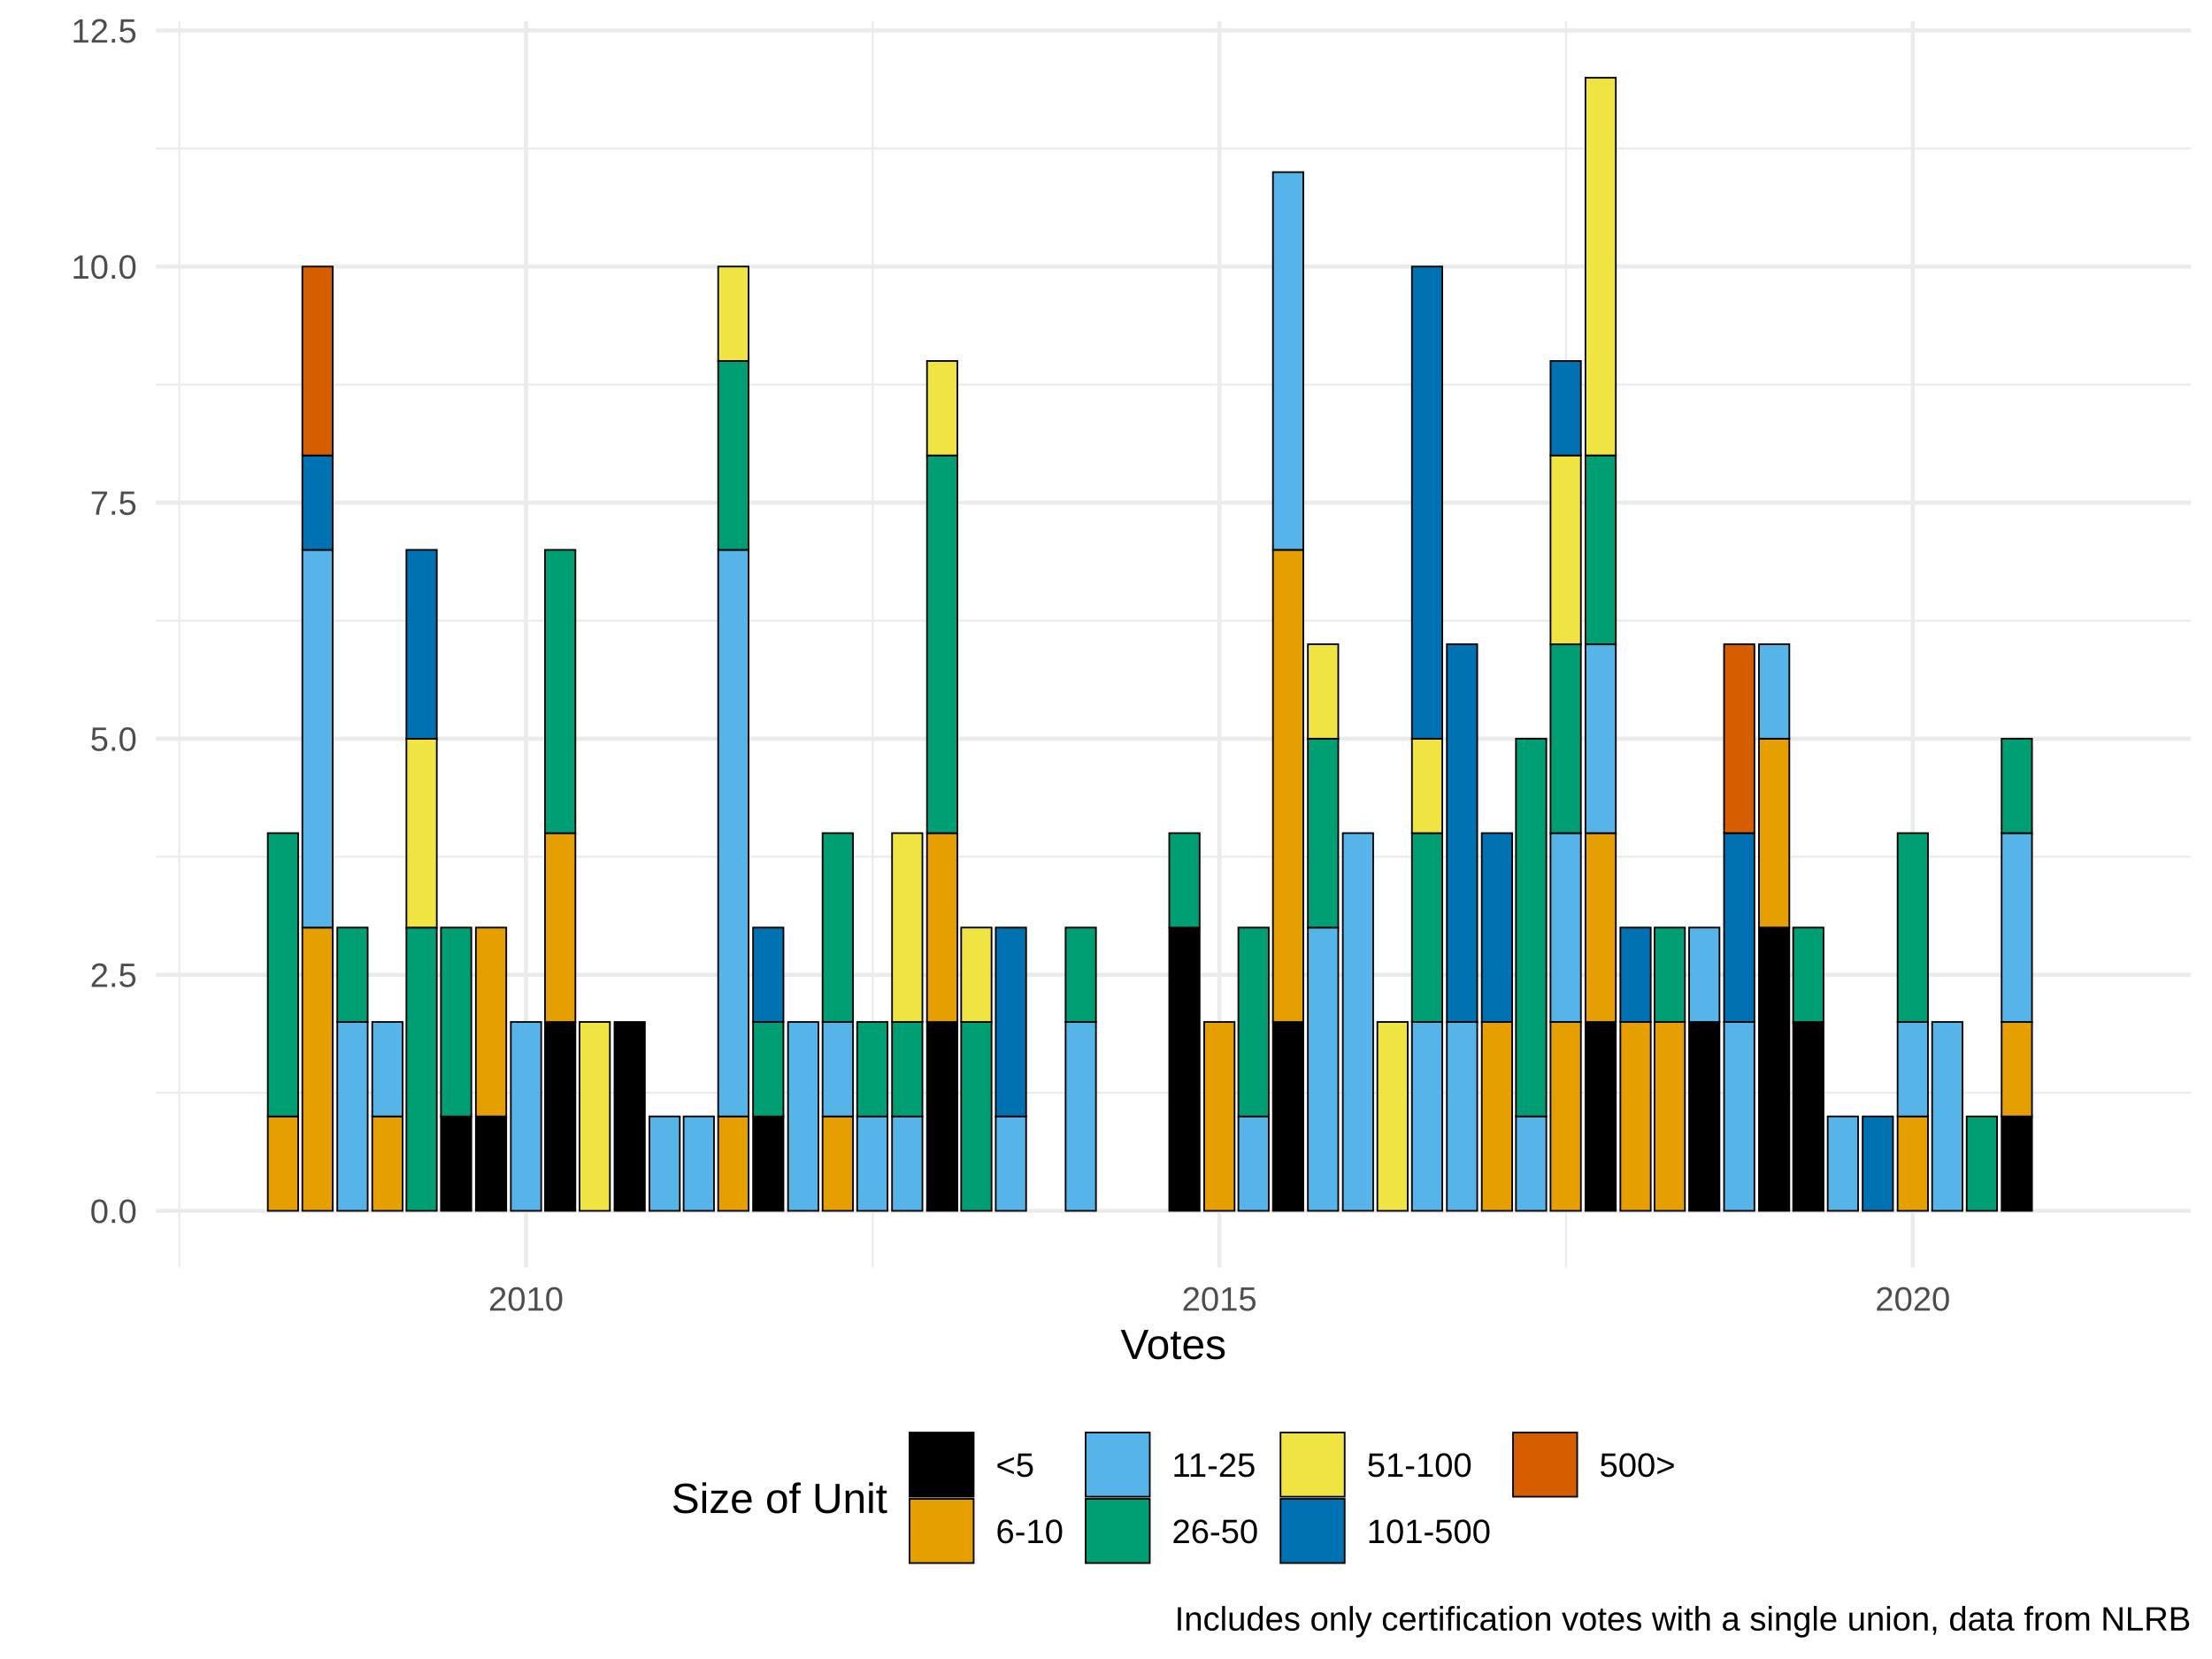
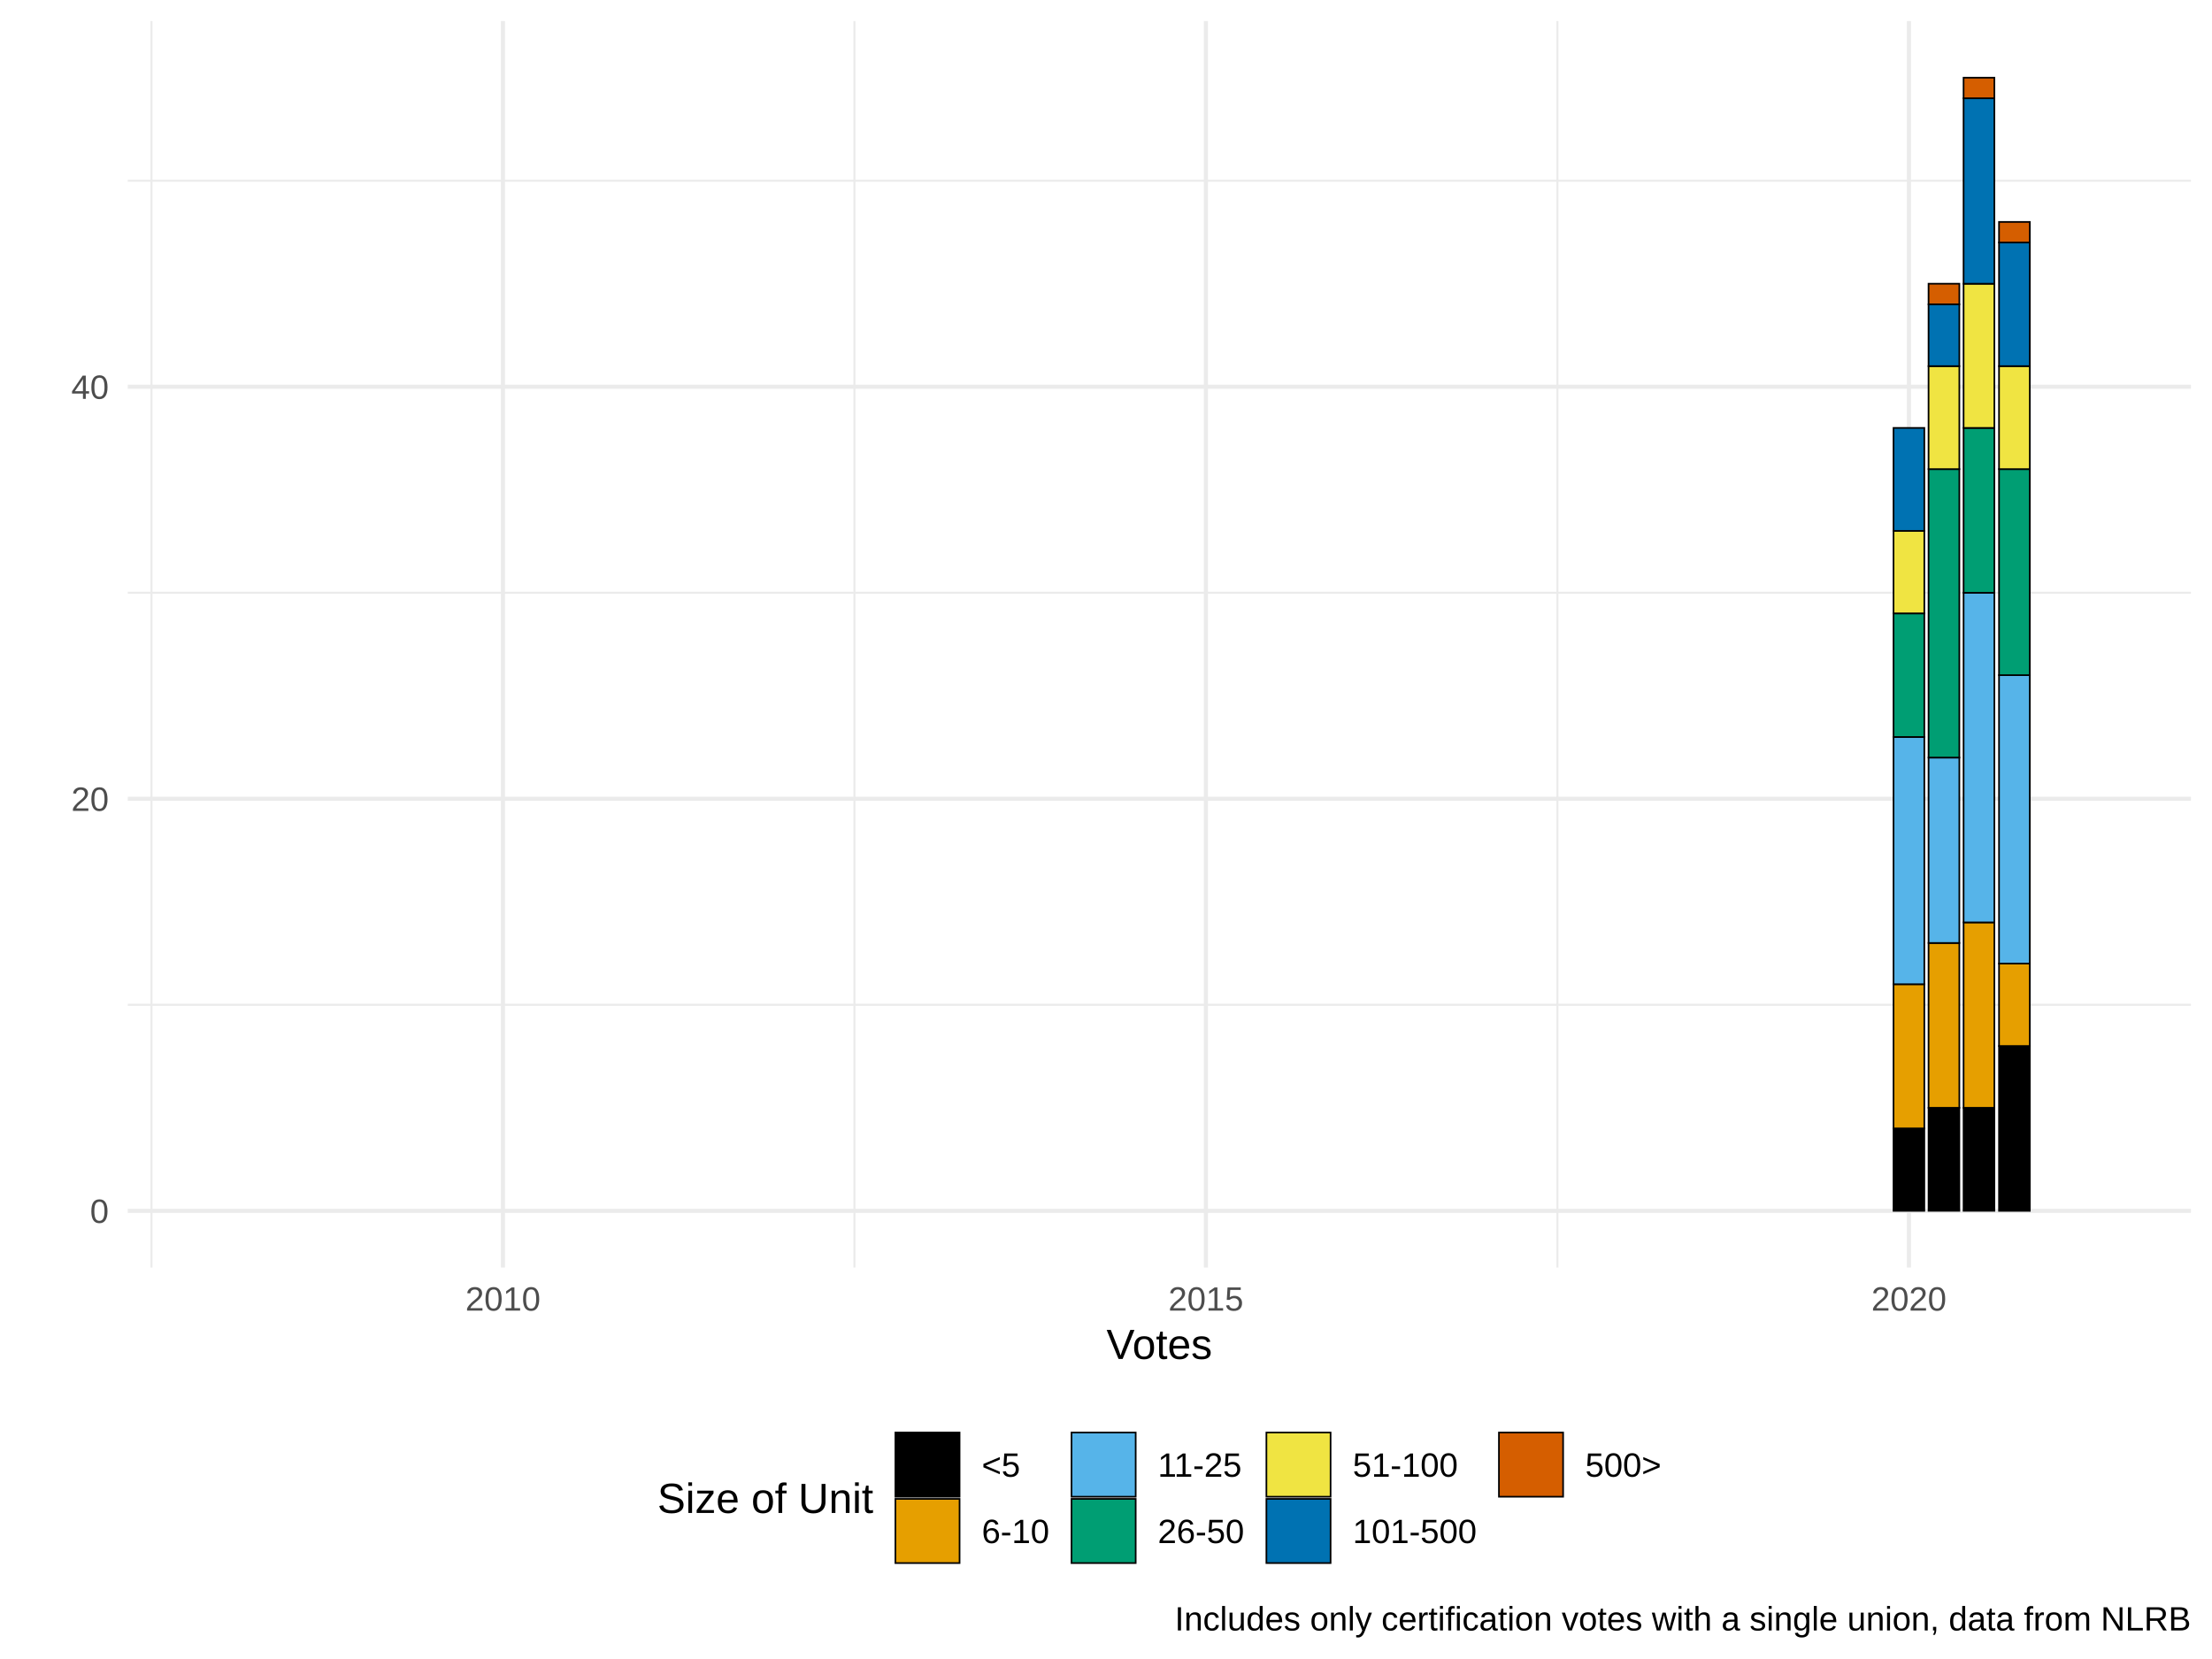
<svg xmlns="http://www.w3.org/2000/svg" class="svglite" width="576.00pt" height="432.00pt" viewBox="0 0 576.00 432.00">
  <defs>
    <style type="text/css">
    .svglite line, .svglite polyline, .svglite polygon, .svglite path, .svglite rect, .svglite circle {
      fill: none;
      stroke: #000000;
      stroke-linecap: round;
      stroke-linejoin: round;
      stroke-miterlimit: 10.00;
    }
  </style>
  </defs>
  <rect width="100%" height="100%" style="stroke: none; fill: #FFFFFF;" />
  <defs>
    <clipPath id="cpMC4wMHw1NzYuMDB8MC4wMHw0MzIuMDA=">
      <rect x="0.00" y="0.00" width="576.00" height="432.00" />
    </clipPath>
  </defs>
  <g clip-path="url(#cpMC4wMHw1NzYuMDB8MC4wMHw0MzIuMDA=)">
</g>
  <defs>
-     <clipPath id="cpNDAuNjB8NTcwLjUyfDUuNDh8MzMwLjA1">
-       <rect x="40.60" y="5.48" width="529.92" height="324.57" />
+     <clipPath id="cpMzMuMjd8NTcwLjUyfDUuNDh8MzMwLjA1">
+       <rect x="33.27" y="5.48" width="537.25" height="324.57" />
    </clipPath>
  </defs>
-   <g clip-path="url(#cpNDAuNjB8NTcwLjUyfDUuNDh8MzMwLjA1)">
-     <polyline points="40.60,284.56 570.52,284.56 " style="stroke-width: 0.53; stroke: #EBEBEB; stroke-linecap: butt;" />
-     <polyline points="40.60,223.09 570.52,223.09 " style="stroke-width: 0.53; stroke: #EBEBEB; stroke-linecap: butt;" />
-     <polyline points="40.60,161.62 570.52,161.62 " style="stroke-width: 0.53; stroke: #EBEBEB; stroke-linecap: butt;" />
-     <polyline points="40.60,100.15 570.52,100.15 " style="stroke-width: 0.53; stroke: #EBEBEB; stroke-linecap: butt;" />
-     <polyline points="40.60,38.67 570.52,38.67 " style="stroke-width: 0.53; stroke: #EBEBEB; stroke-linecap: butt;" />
-     <polyline points="46.70,330.05 46.70,5.48 " style="stroke-width: 0.53; stroke: #EBEBEB; stroke-linecap: butt;" />
-     <polyline points="227.25,330.05 227.25,5.48 " style="stroke-width: 0.53; stroke: #EBEBEB; stroke-linecap: butt;" />
-     <polyline points="407.80,330.05 407.80,5.48 " style="stroke-width: 0.53; stroke: #EBEBEB; stroke-linecap: butt;" />
-     <polyline points="40.60,315.30 570.52,315.30 " style="stroke-width: 1.07; stroke: #EBEBEB; stroke-linecap: butt;" />
-     <polyline points="40.60,253.83 570.52,253.83 " style="stroke-width: 1.07; stroke: #EBEBEB; stroke-linecap: butt;" />
-     <polyline points="40.60,192.35 570.52,192.35 " style="stroke-width: 1.07; stroke: #EBEBEB; stroke-linecap: butt;" />
-     <polyline points="40.60,130.88 570.52,130.88 " style="stroke-width: 1.07; stroke: #EBEBEB; stroke-linecap: butt;" />
-     <polyline points="40.60,69.41 570.52,69.41 " style="stroke-width: 1.07; stroke: #EBEBEB; stroke-linecap: butt;" />
-     <polyline points="40.60,7.94 570.52,7.94 " style="stroke-width: 1.07; stroke: #EBEBEB; stroke-linecap: butt;" />
-     <polyline points="136.97,330.05 136.97,5.48 " style="stroke-width: 1.07; stroke: #EBEBEB; stroke-linecap: butt;" />
-     <polyline points="317.53,330.05 317.53,5.48 " style="stroke-width: 1.07; stroke: #EBEBEB; stroke-linecap: butt;" />
-     <polyline points="498.08,330.05 498.08,5.48 " style="stroke-width: 1.07; stroke: #EBEBEB; stroke-linecap: butt;" />
-     <rect x="114.82" y="290.71" width="7.91" height="24.59" style="stroke-width: 0.43; stroke-linecap: square; stroke-linejoin: miter; fill: #000000;" />
-     <rect x="123.92" y="290.71" width="7.91" height="24.59" style="stroke-width: 0.43; stroke-linecap: square; stroke-linejoin: miter; fill: #000000;" />
-     <rect x="141.92" y="266.12" width="7.91" height="49.18" style="stroke-width: 0.43; stroke-linecap: square; stroke-linejoin: miter; fill: #000000;" />
-     <rect x="160.01" y="266.12" width="7.91" height="49.18" style="stroke-width: 0.43; stroke-linecap: square; stroke-linejoin: miter; fill: #000000;" />
-     <rect x="196.10" y="290.71" width="7.91" height="24.59" style="stroke-width: 0.43; stroke-linecap: square; stroke-linejoin: miter; fill: #000000;" />
-     <rect x="241.39" y="266.12" width="7.91" height="49.18" style="stroke-width: 0.43; stroke-linecap: square; stroke-linejoin: miter; fill: #000000;" />
-     <rect x="304.47" y="241.53" width="7.91" height="73.77" style="stroke-width: 0.43; stroke-linecap: square; stroke-linejoin: miter; fill: #000000;" />
-     <rect x="331.47" y="266.12" width="7.91" height="49.18" style="stroke-width: 0.43; stroke-linecap: square; stroke-linejoin: miter; fill: #000000;" />
-     <rect x="412.85" y="266.12" width="7.91" height="49.18" style="stroke-width: 0.43; stroke-linecap: square; stroke-linejoin: miter; fill: #000000;" />
-     <rect x="439.84" y="266.12" width="7.91" height="49.18" style="stroke-width: 0.43; stroke-linecap: square; stroke-linejoin: miter; fill: #000000;" />
-     <rect x="458.03" y="241.53" width="7.91" height="73.77" style="stroke-width: 0.43; stroke-linecap: square; stroke-linejoin: miter; fill: #000000;" />
-     <rect x="466.93" y="266.12" width="7.91" height="49.18" style="stroke-width: 0.43; stroke-linecap: square; stroke-linejoin: miter; fill: #000000;" />
-     <rect x="521.22" y="290.71" width="7.91" height="24.59" style="stroke-width: 0.43; stroke-linecap: square; stroke-linejoin: miter; fill: #000000;" />
-     <rect x="69.73" y="290.71" width="7.91" height="24.59" style="stroke-width: 0.43; stroke-linecap: square; stroke-linejoin: miter; fill: #E69F00;" />
-     <rect x="78.73" y="241.53" width="7.91" height="73.77" style="stroke-width: 0.43; stroke-linecap: square; stroke-linejoin: miter; fill: #E69F00;" />
-     <rect x="96.93" y="290.71" width="7.91" height="24.59" style="stroke-width: 0.43; stroke-linecap: square; stroke-linejoin: miter; fill: #E69F00;" />
-     <rect x="123.92" y="241.53" width="7.91" height="49.18" style="stroke-width: 0.43; stroke-linecap: square; stroke-linejoin: miter; fill: #E69F00;" />
-     <rect x="141.92" y="216.94" width="7.91" height="49.18" style="stroke-width: 0.43; stroke-linecap: square; stroke-linejoin: miter; fill: #E69F00;" />
-     <rect x="187.01" y="290.71" width="7.91" height="24.59" style="stroke-width: 0.43; stroke-linecap: square; stroke-linejoin: miter; fill: #E69F00;" />
-     <rect x="214.20" y="290.71" width="7.91" height="24.59" style="stroke-width: 0.43; stroke-linecap: square; stroke-linejoin: miter; fill: #E69F00;" />
-     <rect x="241.39" y="216.94" width="7.91" height="49.18" style="stroke-width: 0.43; stroke-linecap: square; stroke-linejoin: miter; fill: #E69F00;" />
-     <rect x="313.57" y="266.12" width="7.91" height="49.18" style="stroke-width: 0.43; stroke-linecap: square; stroke-linejoin: miter; fill: #E69F00;" />
-     <rect x="331.47" y="143.18" width="7.91" height="122.94" style="stroke-width: 0.43; stroke-linecap: square; stroke-linejoin: miter; fill: #E69F00;" />
-     <rect x="385.85" y="266.12" width="7.91" height="49.18" style="stroke-width: 0.43; stroke-linecap: square; stroke-linejoin: miter; fill: #E69F00;" />
-     <rect x="403.75" y="266.12" width="7.91" height="49.18" style="stroke-width: 0.43; stroke-linecap: square; stroke-linejoin: miter; fill: #E69F00;" />
-     <rect x="412.85" y="216.94" width="7.91" height="49.18" style="stroke-width: 0.43; stroke-linecap: square; stroke-linejoin: miter; fill: #E69F00;" />
-     <rect x="421.94" y="266.12" width="7.91" height="49.18" style="stroke-width: 0.43; stroke-linecap: square; stroke-linejoin: miter; fill: #E69F00;" />
-     <rect x="430.84" y="266.12" width="7.91" height="49.18" style="stroke-width: 0.43; stroke-linecap: square; stroke-linejoin: miter; fill: #E69F00;" />
-     <rect x="458.03" y="192.35" width="7.91" height="49.18" style="stroke-width: 0.43; stroke-linecap: square; stroke-linejoin: miter; fill: #E69F00;" />
-     <rect x="494.13" y="290.71" width="7.91" height="24.59" style="stroke-width: 0.43; stroke-linecap: square; stroke-linejoin: miter; fill: #E69F00;" />
-     <rect x="521.22" y="266.12" width="7.91" height="24.59" style="stroke-width: 0.43; stroke-linecap: square; stroke-linejoin: miter; fill: #E69F00;" />
-     <rect x="78.73" y="143.18" width="7.91" height="98.35" style="stroke-width: 0.43; stroke-linecap: square; stroke-linejoin: miter; fill: #56B4E9;" />
-     <rect x="87.83" y="266.12" width="7.91" height="49.18" style="stroke-width: 0.43; stroke-linecap: square; stroke-linejoin: miter; fill: #56B4E9;" />
-     <rect x="96.93" y="266.12" width="7.91" height="24.59" style="stroke-width: 0.43; stroke-linecap: square; stroke-linejoin: miter; fill: #56B4E9;" />
-     <rect x="133.02" y="266.12" width="7.91" height="49.18" style="stroke-width: 0.43; stroke-linecap: square; stroke-linejoin: miter; fill: #56B4E9;" />
-     <rect x="169.11" y="290.71" width="7.91" height="24.59" style="stroke-width: 0.43; stroke-linecap: square; stroke-linejoin: miter; fill: #56B4E9;" />
-     <rect x="178.01" y="290.71" width="7.91" height="24.59" style="stroke-width: 0.43; stroke-linecap: square; stroke-linejoin: miter; fill: #56B4E9;" />
-     <rect x="187.01" y="143.18" width="7.91" height="147.53" style="stroke-width: 0.43; stroke-linecap: square; stroke-linejoin: miter; fill: #56B4E9;" />
-     <rect x="205.20" y="266.12" width="7.91" height="49.18" style="stroke-width: 0.43; stroke-linecap: square; stroke-linejoin: miter; fill: #56B4E9;" />
-     <rect x="214.20" y="266.12" width="7.91" height="24.59" style="stroke-width: 0.43; stroke-linecap: square; stroke-linejoin: miter; fill: #56B4E9;" />
-     <rect x="223.20" y="290.71" width="7.91" height="24.59" style="stroke-width: 0.43; stroke-linecap: square; stroke-linejoin: miter; fill: #56B4E9;" />
-     <rect x="232.29" y="290.71" width="7.91" height="24.59" style="stroke-width: 0.43; stroke-linecap: square; stroke-linejoin: miter; fill: #56B4E9;" />
-     <rect x="259.29" y="290.71" width="7.91" height="24.59" style="stroke-width: 0.43; stroke-linecap: square; stroke-linejoin: miter; fill: #56B4E9;" />
-     <rect x="277.48" y="266.12" width="7.91" height="49.18" style="stroke-width: 0.43; stroke-linecap: square; stroke-linejoin: miter; fill: #56B4E9;" />
-     <rect x="322.47" y="290.71" width="7.91" height="24.59" style="stroke-width: 0.43; stroke-linecap: square; stroke-linejoin: miter; fill: #56B4E9;" />
-     <rect x="331.47" y="44.82" width="7.91" height="98.35" style="stroke-width: 0.43; stroke-linecap: square; stroke-linejoin: miter; fill: #56B4E9;" />
-     <rect x="340.57" y="241.53" width="7.91" height="73.77" style="stroke-width: 0.43; stroke-linecap: square; stroke-linejoin: miter; fill: #56B4E9;" />
-     <rect x="349.66" y="216.94" width="7.91" height="98.35" style="stroke-width: 0.43; stroke-linecap: square; stroke-linejoin: miter; fill: #56B4E9;" />
-     <rect x="367.66" y="266.12" width="7.91" height="49.18" style="stroke-width: 0.43; stroke-linecap: square; stroke-linejoin: miter; fill: #56B4E9;" />
-     <rect x="376.76" y="266.12" width="7.91" height="49.18" style="stroke-width: 0.43; stroke-linecap: square; stroke-linejoin: miter; fill: #56B4E9;" />
-     <rect x="394.75" y="290.71" width="7.91" height="24.59" style="stroke-width: 0.43; stroke-linecap: square; stroke-linejoin: miter; fill: #56B4E9;" />
-     <rect x="403.75" y="216.94" width="7.91" height="49.18" style="stroke-width: 0.43; stroke-linecap: square; stroke-linejoin: miter; fill: #56B4E9;" />
-     <rect x="412.85" y="167.76" width="7.91" height="49.18" style="stroke-width: 0.43; stroke-linecap: square; stroke-linejoin: miter; fill: #56B4E9;" />
-     <rect x="439.84" y="241.53" width="7.91" height="24.59" style="stroke-width: 0.43; stroke-linecap: square; stroke-linejoin: miter; fill: #56B4E9;" />
-     <rect x="448.94" y="266.12" width="7.91" height="49.18" style="stroke-width: 0.43; stroke-linecap: square; stroke-linejoin: miter; fill: #56B4E9;" />
-     <rect x="458.03" y="167.76" width="7.91" height="24.59" style="stroke-width: 0.43; stroke-linecap: square; stroke-linejoin: miter; fill: #56B4E9;" />
-     <rect x="475.93" y="290.71" width="7.91" height="24.59" style="stroke-width: 0.43; stroke-linecap: square; stroke-linejoin: miter; fill: #56B4E9;" />
-     <rect x="494.13" y="266.12" width="7.91" height="24.59" style="stroke-width: 0.43; stroke-linecap: square; stroke-linejoin: miter; fill: #56B4E9;" />
-     <rect x="503.12" y="266.12" width="7.91" height="49.18" style="stroke-width: 0.43; stroke-linecap: square; stroke-linejoin: miter; fill: #56B4E9;" />
-     <rect x="521.22" y="216.94" width="7.91" height="49.18" style="stroke-width: 0.43; stroke-linecap: square; stroke-linejoin: miter; fill: #56B4E9;" />
-     <rect x="69.73" y="216.94" width="7.91" height="73.77" style="stroke-width: 0.43; stroke-linecap: square; stroke-linejoin: miter; fill: #009E73;" />
-     <rect x="87.83" y="241.53" width="7.91" height="24.59" style="stroke-width: 0.43; stroke-linecap: square; stroke-linejoin: miter; fill: #009E73;" />
-     <rect x="105.83" y="241.53" width="7.91" height="73.77" style="stroke-width: 0.43; stroke-linecap: square; stroke-linejoin: miter; fill: #009E73;" />
-     <rect x="114.82" y="241.53" width="7.91" height="49.18" style="stroke-width: 0.43; stroke-linecap: square; stroke-linejoin: miter; fill: #009E73;" />
-     <rect x="141.92" y="143.18" width="7.91" height="73.77" style="stroke-width: 0.43; stroke-linecap: square; stroke-linejoin: miter; fill: #009E73;" />
-     <rect x="187.01" y="94.00" width="7.91" height="49.18" style="stroke-width: 0.43; stroke-linecap: square; stroke-linejoin: miter; fill: #009E73;" />
-     <rect x="196.10" y="266.12" width="7.91" height="24.59" style="stroke-width: 0.43; stroke-linecap: square; stroke-linejoin: miter; fill: #009E73;" />
-     <rect x="214.20" y="216.94" width="7.91" height="49.18" style="stroke-width: 0.43; stroke-linecap: square; stroke-linejoin: miter; fill: #009E73;" />
-     <rect x="223.20" y="266.12" width="7.91" height="24.59" style="stroke-width: 0.43; stroke-linecap: square; stroke-linejoin: miter; fill: #009E73;" />
-     <rect x="232.29" y="266.12" width="7.91" height="24.59" style="stroke-width: 0.43; stroke-linecap: square; stroke-linejoin: miter; fill: #009E73;" />
-     <rect x="241.39" y="118.59" width="7.91" height="98.35" style="stroke-width: 0.43; stroke-linecap: square; stroke-linejoin: miter; fill: #009E73;" />
-     <rect x="250.29" y="266.12" width="7.91" height="49.18" style="stroke-width: 0.43; stroke-linecap: square; stroke-linejoin: miter; fill: #009E73;" />
-     <rect x="277.48" y="241.53" width="7.91" height="24.59" style="stroke-width: 0.43; stroke-linecap: square; stroke-linejoin: miter; fill: #009E73;" />
-     <rect x="304.47" y="216.94" width="7.91" height="24.59" style="stroke-width: 0.43; stroke-linecap: square; stroke-linejoin: miter; fill: #009E73;" />
-     <rect x="322.47" y="241.53" width="7.91" height="49.18" style="stroke-width: 0.43; stroke-linecap: square; stroke-linejoin: miter; fill: #009E73;" />
-     <rect x="340.57" y="192.35" width="7.91" height="49.18" style="stroke-width: 0.43; stroke-linecap: square; stroke-linejoin: miter; fill: #009E73;" />
-     <rect x="367.66" y="216.94" width="7.91" height="49.18" style="stroke-width: 0.43; stroke-linecap: square; stroke-linejoin: miter; fill: #009E73;" />
-     <rect x="394.75" y="192.35" width="7.91" height="98.35" style="stroke-width: 0.43; stroke-linecap: square; stroke-linejoin: miter; fill: #009E73;" />
-     <rect x="403.75" y="167.76" width="7.91" height="49.18" style="stroke-width: 0.43; stroke-linecap: square; stroke-linejoin: miter; fill: #009E73;" />
-     <rect x="412.85" y="118.59" width="7.91" height="49.18" style="stroke-width: 0.43; stroke-linecap: square; stroke-linejoin: miter; fill: #009E73;" />
-     <rect x="430.84" y="241.53" width="7.91" height="24.59" style="stroke-width: 0.43; stroke-linecap: square; stroke-linejoin: miter; fill: #009E73;" />
-     <rect x="466.93" y="241.53" width="7.91" height="24.59" style="stroke-width: 0.43; stroke-linecap: square; stroke-linejoin: miter; fill: #009E73;" />
-     <rect x="494.13" y="216.94" width="7.91" height="49.18" style="stroke-width: 0.43; stroke-linecap: square; stroke-linejoin: miter; fill: #009E73;" />
-     <rect x="512.12" y="290.71" width="7.91" height="24.59" style="stroke-width: 0.43; stroke-linecap: square; stroke-linejoin: miter; fill: #009E73;" />
-     <rect x="521.22" y="192.35" width="7.91" height="24.59" style="stroke-width: 0.43; stroke-linecap: square; stroke-linejoin: miter; fill: #009E73;" />
-     <rect x="105.83" y="192.35" width="7.91" height="49.18" style="stroke-width: 0.43; stroke-linecap: square; stroke-linejoin: miter; fill: #F0E442;" />
-     <rect x="150.91" y="266.12" width="7.91" height="49.18" style="stroke-width: 0.43; stroke-linecap: square; stroke-linejoin: miter; fill: #F0E442;" />
-     <rect x="187.01" y="69.41" width="7.91" height="24.59" style="stroke-width: 0.43; stroke-linecap: square; stroke-linejoin: miter; fill: #F0E442;" />
-     <rect x="232.29" y="216.94" width="7.91" height="49.18" style="stroke-width: 0.43; stroke-linecap: square; stroke-linejoin: miter; fill: #F0E442;" />
-     <rect x="241.39" y="94.00" width="7.91" height="24.59" style="stroke-width: 0.43; stroke-linecap: square; stroke-linejoin: miter; fill: #F0E442;" />
-     <rect x="250.29" y="241.53" width="7.91" height="24.59" style="stroke-width: 0.43; stroke-linecap: square; stroke-linejoin: miter; fill: #F0E442;" />
-     <rect x="340.57" y="167.76" width="7.91" height="24.59" style="stroke-width: 0.43; stroke-linecap: square; stroke-linejoin: miter; fill: #F0E442;" />
-     <rect x="358.66" y="266.12" width="7.91" height="49.18" style="stroke-width: 0.43; stroke-linecap: square; stroke-linejoin: miter; fill: #F0E442;" />
-     <rect x="367.66" y="192.35" width="7.91" height="24.59" style="stroke-width: 0.43; stroke-linecap: square; stroke-linejoin: miter; fill: #F0E442;" />
-     <rect x="403.75" y="118.59" width="7.91" height="49.18" style="stroke-width: 0.43; stroke-linecap: square; stroke-linejoin: miter; fill: #F0E442;" />
-     <rect x="412.85" y="20.23" width="7.91" height="98.35" style="stroke-width: 0.43; stroke-linecap: square; stroke-linejoin: miter; fill: #F0E442;" />
-     <rect x="78.73" y="118.59" width="7.91" height="24.59" style="stroke-width: 0.43; stroke-linecap: square; stroke-linejoin: miter; fill: #0072B2;" />
-     <rect x="105.83" y="143.18" width="7.91" height="49.18" style="stroke-width: 0.43; stroke-linecap: square; stroke-linejoin: miter; fill: #0072B2;" />
-     <rect x="196.10" y="241.53" width="7.91" height="24.59" style="stroke-width: 0.43; stroke-linecap: square; stroke-linejoin: miter; fill: #0072B2;" />
-     <rect x="259.29" y="241.53" width="7.91" height="49.18" style="stroke-width: 0.43; stroke-linecap: square; stroke-linejoin: miter; fill: #0072B2;" />
-     <rect x="367.66" y="69.41" width="7.91" height="122.94" style="stroke-width: 0.43; stroke-linecap: square; stroke-linejoin: miter; fill: #0072B2;" />
-     <rect x="376.76" y="167.76" width="7.91" height="98.35" style="stroke-width: 0.43; stroke-linecap: square; stroke-linejoin: miter; fill: #0072B2;" />
-     <rect x="385.85" y="216.94" width="7.91" height="49.18" style="stroke-width: 0.43; stroke-linecap: square; stroke-linejoin: miter; fill: #0072B2;" />
-     <rect x="403.75" y="94.00" width="7.91" height="24.59" style="stroke-width: 0.43; stroke-linecap: square; stroke-linejoin: miter; fill: #0072B2;" />
-     <rect x="421.94" y="241.53" width="7.91" height="24.59" style="stroke-width: 0.43; stroke-linecap: square; stroke-linejoin: miter; fill: #0072B2;" />
-     <rect x="448.94" y="216.94" width="7.91" height="49.18" style="stroke-width: 0.43; stroke-linecap: square; stroke-linejoin: miter; fill: #0072B2;" />
-     <rect x="485.03" y="290.71" width="7.91" height="24.59" style="stroke-width: 0.43; stroke-linecap: square; stroke-linejoin: miter; fill: #0072B2;" />
-     <rect x="78.73" y="69.41" width="7.91" height="49.18" style="stroke-width: 0.43; stroke-linecap: square; stroke-linejoin: miter; fill: #D55E00;" />
-     <rect x="448.94" y="167.76" width="7.91" height="49.18" style="stroke-width: 0.43; stroke-linecap: square; stroke-linejoin: miter; fill: #D55E00;" />
+   <g clip-path="url(#cpMzMuMjd8NTcwLjUyfDUuNDh8MzMwLjA1)">
+     <polyline points="33.27,261.65 570.52,261.65 " style="stroke-width: 0.53; stroke: #EBEBEB; stroke-linecap: butt;" />
+     <polyline points="33.27,154.35 570.52,154.35 " style="stroke-width: 0.53; stroke: #EBEBEB; stroke-linecap: butt;" />
+     <polyline points="33.27,47.06 570.52,47.06 " style="stroke-width: 0.53; stroke: #EBEBEB; stroke-linecap: butt;" />
+     <polyline points="39.44,330.05 39.44,5.48 " style="stroke-width: 0.53; stroke: #EBEBEB; stroke-linecap: butt;" />
+     <polyline points="222.50,330.05 222.50,5.48 " style="stroke-width: 0.53; stroke: #EBEBEB; stroke-linecap: butt;" />
+     <polyline points="405.55,330.05 405.55,5.48 " style="stroke-width: 0.53; stroke: #EBEBEB; stroke-linecap: butt;" />
+     <polyline points="33.27,315.30 570.52,315.30 " style="stroke-width: 1.07; stroke: #EBEBEB; stroke-linecap: butt;" />
+     <polyline points="33.27,208.00 570.52,208.00 " style="stroke-width: 1.07; stroke: #EBEBEB; stroke-linecap: butt;" />
+     <polyline points="33.27,100.70 570.52,100.70 " style="stroke-width: 1.07; stroke: #EBEBEB; stroke-linecap: butt;" />
+     <polyline points="130.97,330.05 130.97,5.48 " style="stroke-width: 1.07; stroke: #EBEBEB; stroke-linecap: butt;" />
+     <polyline points="314.02,330.05 314.02,5.48 " style="stroke-width: 1.07; stroke: #EBEBEB; stroke-linecap: butt;" />
+     <polyline points="497.08,330.05 497.08,5.48 " style="stroke-width: 1.07; stroke: #EBEBEB; stroke-linecap: butt;" />
+     <rect x="493.07" y="293.84" width="8.02" height="21.46" style="stroke-width: 0.43; stroke-linecap: square; stroke-linejoin: miter; fill: #000000;" />
+     <rect x="502.19" y="288.47" width="8.02" height="26.82" style="stroke-width: 0.43; stroke-linecap: square; stroke-linejoin: miter; fill: #000000;" />
+     <rect x="511.31" y="288.47" width="8.02" height="26.82" style="stroke-width: 0.43; stroke-linecap: square; stroke-linejoin: miter; fill: #000000;" />
+     <rect x="520.54" y="272.38" width="8.02" height="42.92" style="stroke-width: 0.43; stroke-linecap: square; stroke-linejoin: miter; fill: #000000;" />
+     <rect x="493.07" y="256.28" width="8.02" height="37.55" style="stroke-width: 0.43; stroke-linecap: square; stroke-linejoin: miter; fill: #E69F00;" />
+     <rect x="502.19" y="245.55" width="8.02" height="42.92" style="stroke-width: 0.43; stroke-linecap: square; stroke-linejoin: miter; fill: #E69F00;" />
+     <rect x="511.31" y="240.19" width="8.02" height="48.28" style="stroke-width: 0.43; stroke-linecap: square; stroke-linejoin: miter; fill: #E69F00;" />
+     <rect x="520.54" y="250.92" width="8.02" height="21.46" style="stroke-width: 0.43; stroke-linecap: square; stroke-linejoin: miter; fill: #E69F00;" />
+     <rect x="493.07" y="191.91" width="8.02" height="64.38" style="stroke-width: 0.43; stroke-linecap: square; stroke-linejoin: miter; fill: #56B4E9;" />
+     <rect x="502.19" y="197.27" width="8.02" height="48.28" style="stroke-width: 0.43; stroke-linecap: square; stroke-linejoin: miter; fill: #56B4E9;" />
+     <rect x="511.31" y="154.35" width="8.02" height="85.84" style="stroke-width: 0.43; stroke-linecap: square; stroke-linejoin: miter; fill: #56B4E9;" />
+     <rect x="520.54" y="175.81" width="8.02" height="75.11" style="stroke-width: 0.43; stroke-linecap: square; stroke-linejoin: miter; fill: #56B4E9;" />
+     <rect x="493.07" y="159.72" width="8.02" height="32.19" style="stroke-width: 0.43; stroke-linecap: square; stroke-linejoin: miter; fill: #009E73;" />
+     <rect x="502.19" y="122.16" width="8.02" height="75.11" style="stroke-width: 0.43; stroke-linecap: square; stroke-linejoin: miter; fill: #009E73;" />
+     <rect x="511.31" y="111.43" width="8.02" height="42.92" style="stroke-width: 0.43; stroke-linecap: square; stroke-linejoin: miter; fill: #009E73;" />
+     <rect x="520.54" y="122.16" width="8.02" height="53.65" style="stroke-width: 0.43; stroke-linecap: square; stroke-linejoin: miter; fill: #009E73;" />
+     <rect x="493.07" y="138.26" width="8.02" height="21.46" style="stroke-width: 0.43; stroke-linecap: square; stroke-linejoin: miter; fill: #F0E442;" />
+     <rect x="502.19" y="95.34" width="8.02" height="26.82" style="stroke-width: 0.43; stroke-linecap: square; stroke-linejoin: miter; fill: #F0E442;" />
+     <rect x="511.31" y="73.88" width="8.02" height="37.55" style="stroke-width: 0.43; stroke-linecap: square; stroke-linejoin: miter; fill: #F0E442;" />
+     <rect x="520.54" y="95.34" width="8.02" height="26.82" style="stroke-width: 0.43; stroke-linecap: square; stroke-linejoin: miter; fill: #F0E442;" />
+     <rect x="493.07" y="111.43" width="8.02" height="26.82" style="stroke-width: 0.43; stroke-linecap: square; stroke-linejoin: miter; fill: #0072B2;" />
+     <rect x="502.19" y="79.25" width="8.02" height="16.09" style="stroke-width: 0.43; stroke-linecap: square; stroke-linejoin: miter; fill: #0072B2;" />
+     <rect x="511.31" y="25.60" width="8.02" height="48.28" style="stroke-width: 0.43; stroke-linecap: square; stroke-linejoin: miter; fill: #0072B2;" />
+     <rect x="520.54" y="63.15" width="8.02" height="32.19" style="stroke-width: 0.43; stroke-linecap: square; stroke-linejoin: miter; fill: #0072B2;" />
+     <rect x="502.19" y="73.88" width="8.02" height="5.36" style="stroke-width: 0.43; stroke-linecap: square; stroke-linejoin: miter; fill: #D55E00;" />
+     <rect x="511.31" y="20.23" width="8.02" height="5.36" style="stroke-width: 0.43; stroke-linecap: square; stroke-linejoin: miter; fill: #D55E00;" />
+     <rect x="520.54" y="57.79" width="8.02" height="5.36" style="stroke-width: 0.43; stroke-linecap: square; stroke-linejoin: miter; fill: #D55E00;" />
  </g>
  <g clip-path="url(#cpMC4wMHw1NzYuMDB8MC4wMHw0MzIuMDA=)">
-     <text x="35.67" y="318.45" text-anchor="end" style="font-size: 8.80px; fill: #4D4D4D; font-family: Arial;" textLength="12.23px" lengthAdjust="spacingAndGlyphs">0.0</text>
-     <text x="35.67" y="256.98" text-anchor="end" style="font-size: 8.80px; fill: #4D4D4D; font-family: Arial;" textLength="12.23px" lengthAdjust="spacingAndGlyphs">2.5</text>
-     <text x="35.67" y="195.51" text-anchor="end" style="font-size: 8.80px; fill: #4D4D4D; font-family: Arial;" textLength="12.23px" lengthAdjust="spacingAndGlyphs">5.0</text>
-     <text x="35.67" y="134.04" text-anchor="end" style="font-size: 8.80px; fill: #4D4D4D; font-family: Arial;" textLength="12.23px" lengthAdjust="spacingAndGlyphs">7.5</text>
-     <text x="35.67" y="72.56" text-anchor="end" style="font-size: 8.80px; fill: #4D4D4D; font-family: Arial;" textLength="17.13px" lengthAdjust="spacingAndGlyphs">10.0</text>
-     <text x="35.67" y="11.09" text-anchor="end" style="font-size: 8.80px; fill: #4D4D4D; font-family: Arial;" textLength="17.13px" lengthAdjust="spacingAndGlyphs">12.5</text>
-     <text x="136.97" y="341.29" text-anchor="middle" style="font-size: 8.80px; fill: #4D4D4D; font-family: Arial;" textLength="19.58px" lengthAdjust="spacingAndGlyphs">2010</text>
-     <text x="317.53" y="341.29" text-anchor="middle" style="font-size: 8.80px; fill: #4D4D4D; font-family: Arial;" textLength="19.58px" lengthAdjust="spacingAndGlyphs">2015</text>
-     <text x="498.08" y="341.29" text-anchor="middle" style="font-size: 8.80px; fill: #4D4D4D; font-family: Arial;" textLength="19.58px" lengthAdjust="spacingAndGlyphs">2020</text>
-     <text x="305.56" y="353.87" text-anchor="middle" style="font-size: 11.00px; font-family: Arial;" textLength="28.13px" lengthAdjust="spacingAndGlyphs">Votes</text>
-     <text x="174.83" y="393.97" style="font-size: 11.00px; font-family: Arial;" textLength="56.23px" lengthAdjust="spacingAndGlyphs">Size of Unit</text>
-     <rect x="236.83" y="373.03" width="16.71" height="16.71" style="stroke-width: 0.43; stroke-linecap: square; stroke-linejoin: miter; fill: #000000;" />
-     <rect x="236.83" y="390.31" width="16.71" height="16.71" style="stroke-width: 0.43; stroke-linecap: square; stroke-linejoin: miter; fill: #E69F00;" />
-     <rect x="282.69" y="373.03" width="16.71" height="16.71" style="stroke-width: 0.43; stroke-linecap: square; stroke-linejoin: miter; fill: #56B4E9;" />
-     <rect x="282.69" y="390.31" width="16.71" height="16.71" style="stroke-width: 0.43; stroke-linecap: square; stroke-linejoin: miter; fill: #009E73;" />
-     <rect x="333.44" y="373.03" width="16.71" height="16.71" style="stroke-width: 0.43; stroke-linecap: square; stroke-linejoin: miter; fill: #F0E442;" />
-     <rect x="333.44" y="390.31" width="16.71" height="16.71" style="stroke-width: 0.43; stroke-linecap: square; stroke-linejoin: miter; fill: #0072B2;" />
-     <rect x="393.99" y="373.03" width="16.71" height="16.71" style="stroke-width: 0.43; stroke-linecap: square; stroke-linejoin: miter; fill: #D55E00;" />
-     <text x="259.31" y="384.54" style="font-size: 8.80px; font-family: Arial;" textLength="10.04px" lengthAdjust="spacingAndGlyphs">&lt;5</text>
-     <text x="259.31" y="401.82" style="font-size: 8.80px; font-family: Arial;" textLength="17.62px" lengthAdjust="spacingAndGlyphs">6-10</text>
-     <text x="305.16" y="384.54" style="font-size: 8.80px; font-family: Arial;" textLength="22.51px" lengthAdjust="spacingAndGlyphs">11-25</text>
-     <text x="305.16" y="401.82" style="font-size: 8.80px; font-family: Arial;" textLength="22.51px" lengthAdjust="spacingAndGlyphs">26-50</text>
-     <text x="355.92" y="384.54" style="font-size: 8.80px; font-family: Arial;" textLength="27.41px" lengthAdjust="spacingAndGlyphs">51-100</text>
-     <text x="355.92" y="401.82" style="font-size: 8.80px; font-family: Arial;" textLength="32.31px" lengthAdjust="spacingAndGlyphs">101-500</text>
-     <text x="416.46" y="384.54" style="font-size: 8.80px; font-family: Arial;" textLength="19.83px" lengthAdjust="spacingAndGlyphs">500&gt;</text>
+     <text x="28.34" y="318.45" text-anchor="end" style="font-size: 8.80px; fill: #4D4D4D; font-family: Arial;" textLength="4.90px" lengthAdjust="spacingAndGlyphs">0</text>
+     <text x="28.34" y="211.15" text-anchor="end" style="font-size: 8.80px; fill: #4D4D4D; font-family: Arial;" textLength="9.79px" lengthAdjust="spacingAndGlyphs">20</text>
+     <text x="28.34" y="103.86" text-anchor="end" style="font-size: 8.80px; fill: #4D4D4D; font-family: Arial;" textLength="9.79px" lengthAdjust="spacingAndGlyphs">40</text>
+     <text x="130.97" y="341.29" text-anchor="middle" style="font-size: 8.80px; fill: #4D4D4D; font-family: Arial;" textLength="19.58px" lengthAdjust="spacingAndGlyphs">2010</text>
+     <text x="314.02" y="341.29" text-anchor="middle" style="font-size: 8.80px; fill: #4D4D4D; font-family: Arial;" textLength="19.58px" lengthAdjust="spacingAndGlyphs">2015</text>
+     <text x="497.08" y="341.29" text-anchor="middle" style="font-size: 8.80px; fill: #4D4D4D; font-family: Arial;" textLength="19.58px" lengthAdjust="spacingAndGlyphs">2020</text>
+     <text x="301.89" y="353.87" text-anchor="middle" style="font-size: 11.00px; font-family: Arial;" textLength="28.13px" lengthAdjust="spacingAndGlyphs">Votes</text>
+     <text x="171.17" y="393.97" style="font-size: 11.00px; font-family: Arial;" textLength="56.23px" lengthAdjust="spacingAndGlyphs">Size of Unit</text>
+     <rect x="233.16" y="373.03" width="16.71" height="16.71" style="stroke-width: 0.43; stroke-linecap: square; stroke-linejoin: miter; fill: #000000;" />
+     <rect x="233.16" y="390.31" width="16.71" height="16.71" style="stroke-width: 0.43; stroke-linecap: square; stroke-linejoin: miter; fill: #E69F00;" />
+     <rect x="279.02" y="373.03" width="16.71" height="16.71" style="stroke-width: 0.43; stroke-linecap: square; stroke-linejoin: miter; fill: #56B4E9;" />
+     <rect x="279.02" y="390.31" width="16.71" height="16.71" style="stroke-width: 0.43; stroke-linecap: square; stroke-linejoin: miter; fill: #009E73;" />
+     <rect x="329.77" y="373.03" width="16.71" height="16.71" style="stroke-width: 0.43; stroke-linecap: square; stroke-linejoin: miter; fill: #F0E442;" />
+     <rect x="329.77" y="390.31" width="16.71" height="16.71" style="stroke-width: 0.43; stroke-linecap: square; stroke-linejoin: miter; fill: #0072B2;" />
+     <rect x="390.32" y="373.03" width="16.71" height="16.71" style="stroke-width: 0.43; stroke-linecap: square; stroke-linejoin: miter; fill: #D55E00;" />
+     <text x="255.64" y="384.54" style="font-size: 8.80px; font-family: Arial;" textLength="10.04px" lengthAdjust="spacingAndGlyphs">&lt;5</text>
+     <text x="255.64" y="401.82" style="font-size: 8.80px; font-family: Arial;" textLength="17.62px" lengthAdjust="spacingAndGlyphs">6-10</text>
+     <text x="301.49" y="384.54" style="font-size: 8.80px; font-family: Arial;" textLength="22.51px" lengthAdjust="spacingAndGlyphs">11-25</text>
+     <text x="301.49" y="401.82" style="font-size: 8.80px; font-family: Arial;" textLength="22.51px" lengthAdjust="spacingAndGlyphs">26-50</text>
+     <text x="352.25" y="384.54" style="font-size: 8.80px; font-family: Arial;" textLength="27.41px" lengthAdjust="spacingAndGlyphs">51-100</text>
+     <text x="352.25" y="401.82" style="font-size: 8.80px; font-family: Arial;" textLength="32.31px" lengthAdjust="spacingAndGlyphs">101-500</text>
+     <text x="412.79" y="384.54" style="font-size: 8.80px; font-family: Arial;" textLength="19.83px" lengthAdjust="spacingAndGlyphs">500&gt;</text>
    <text x="570.52" y="424.57" text-anchor="end" style="font-size: 8.80px; font-family: Arial;" textLength="264.54px" lengthAdjust="spacingAndGlyphs">Includes only certification votes with a single union, data from NLRB</text>
  </g>
</svg>
